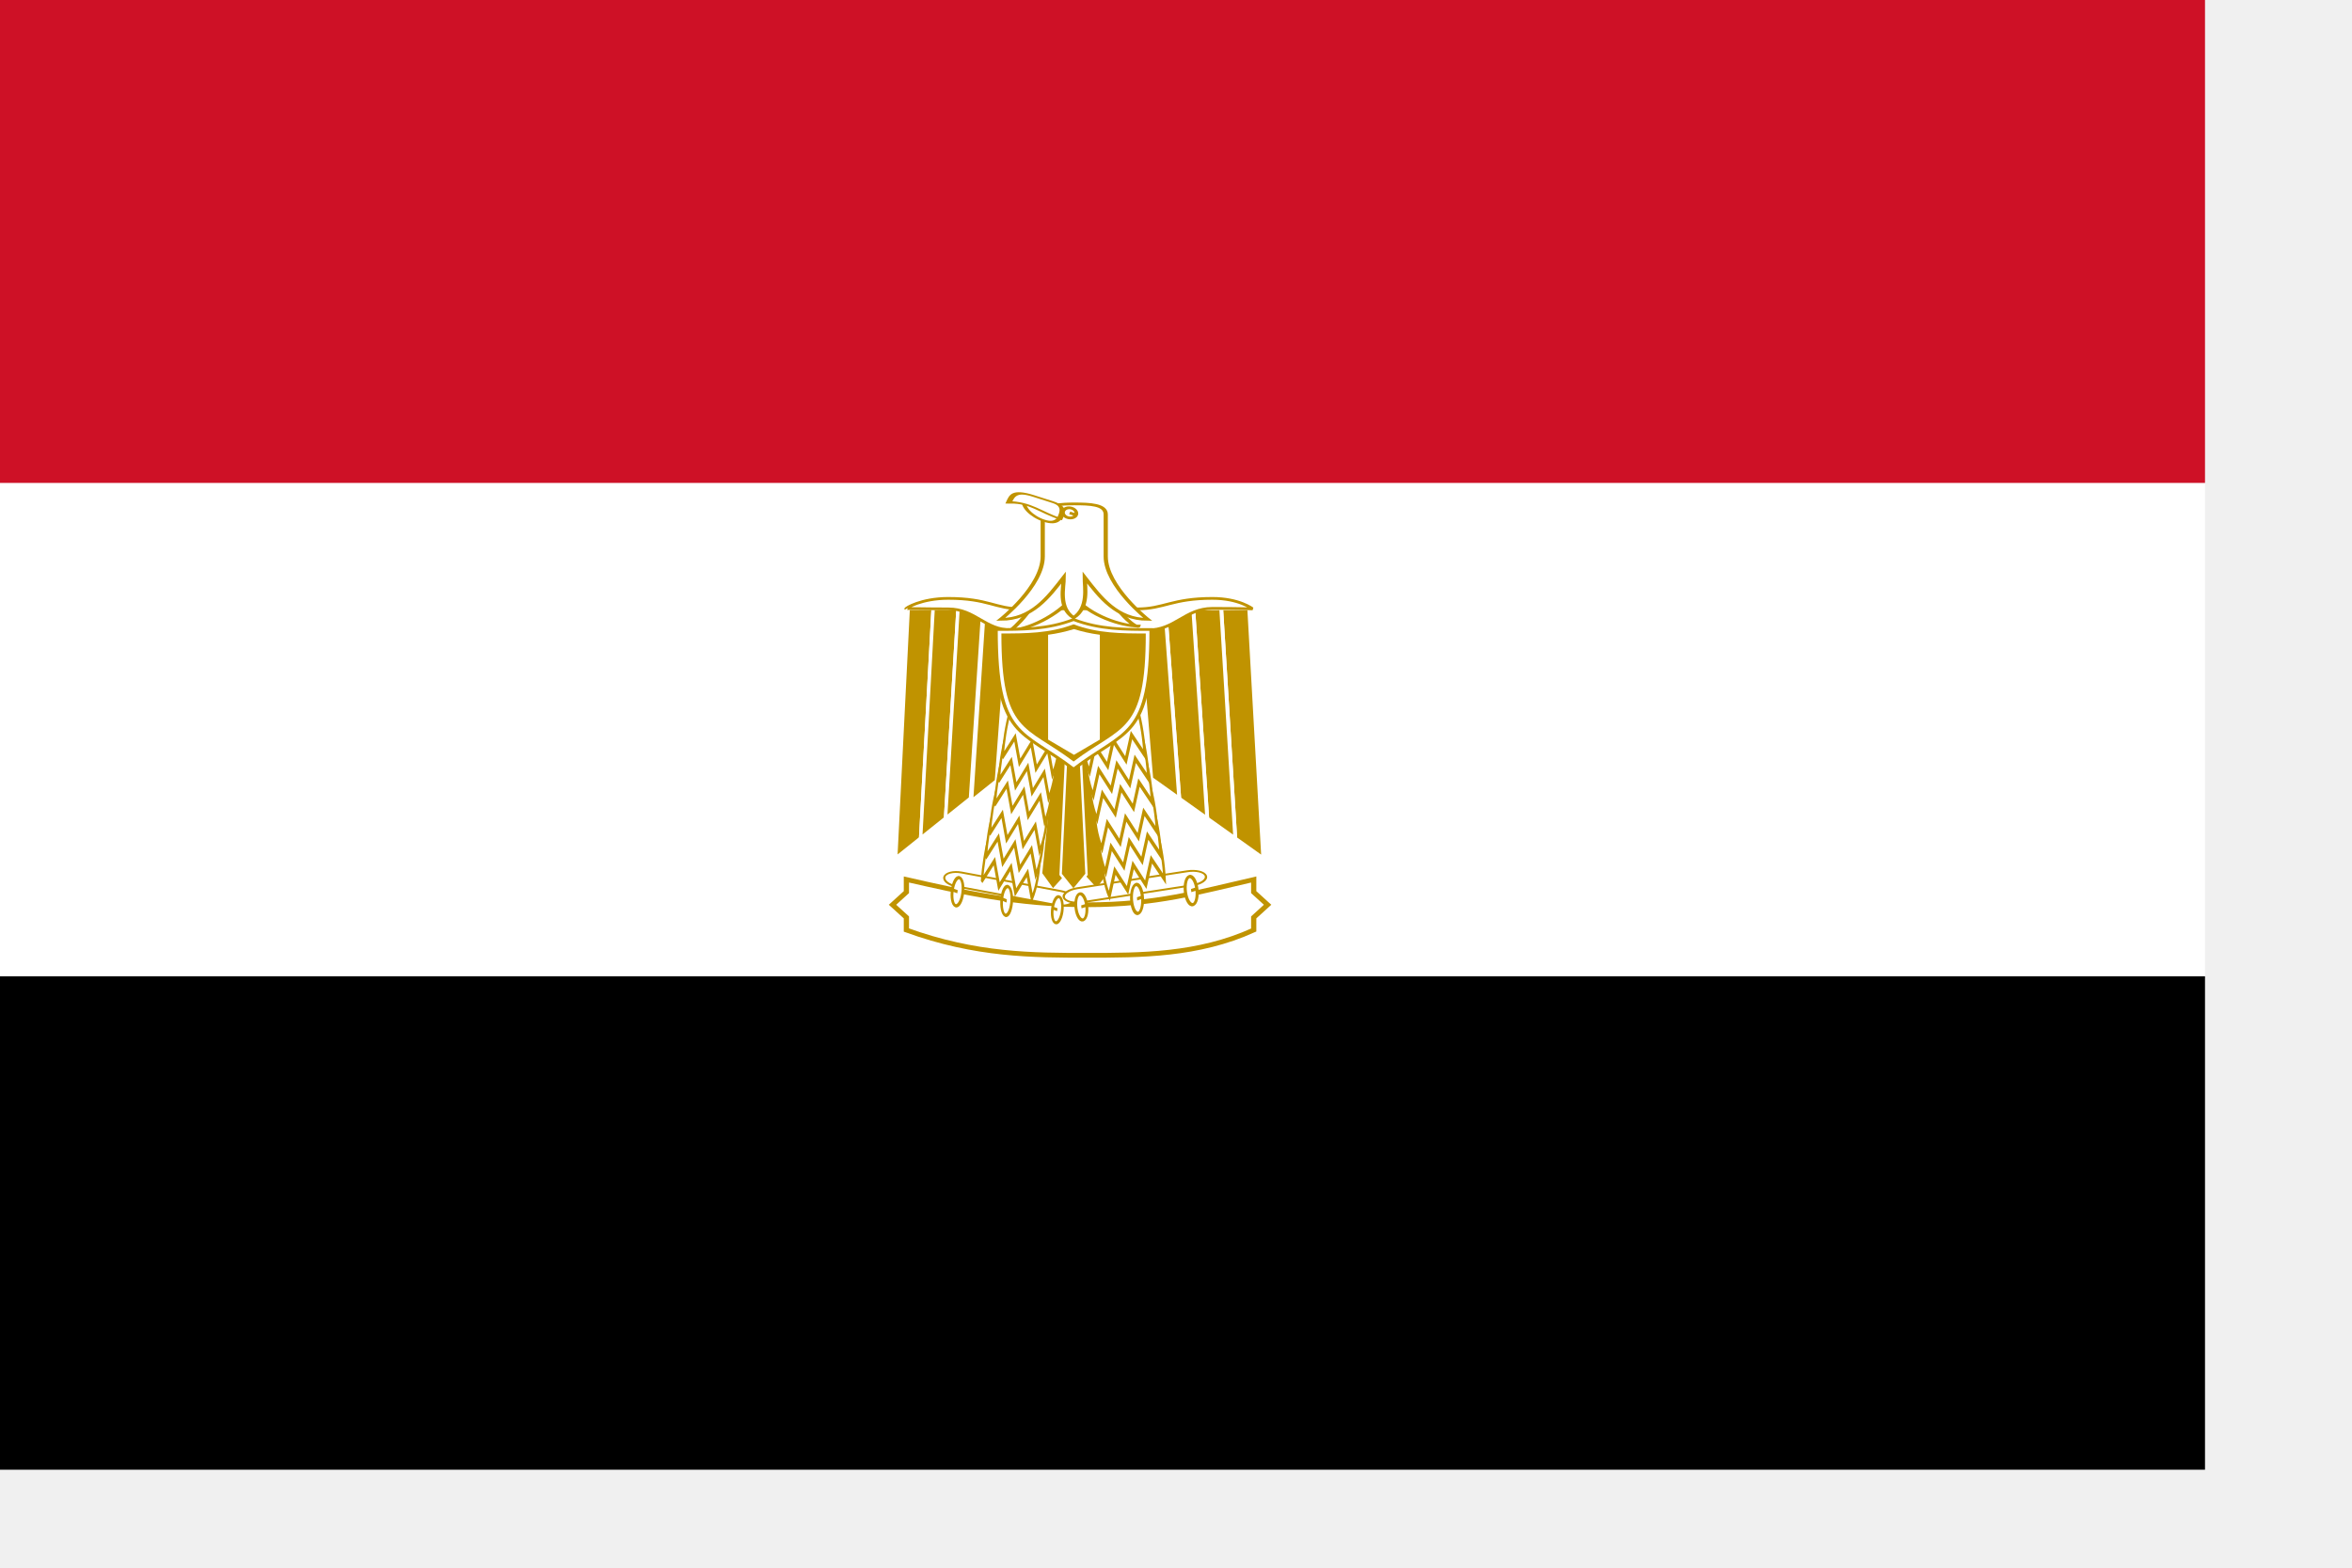
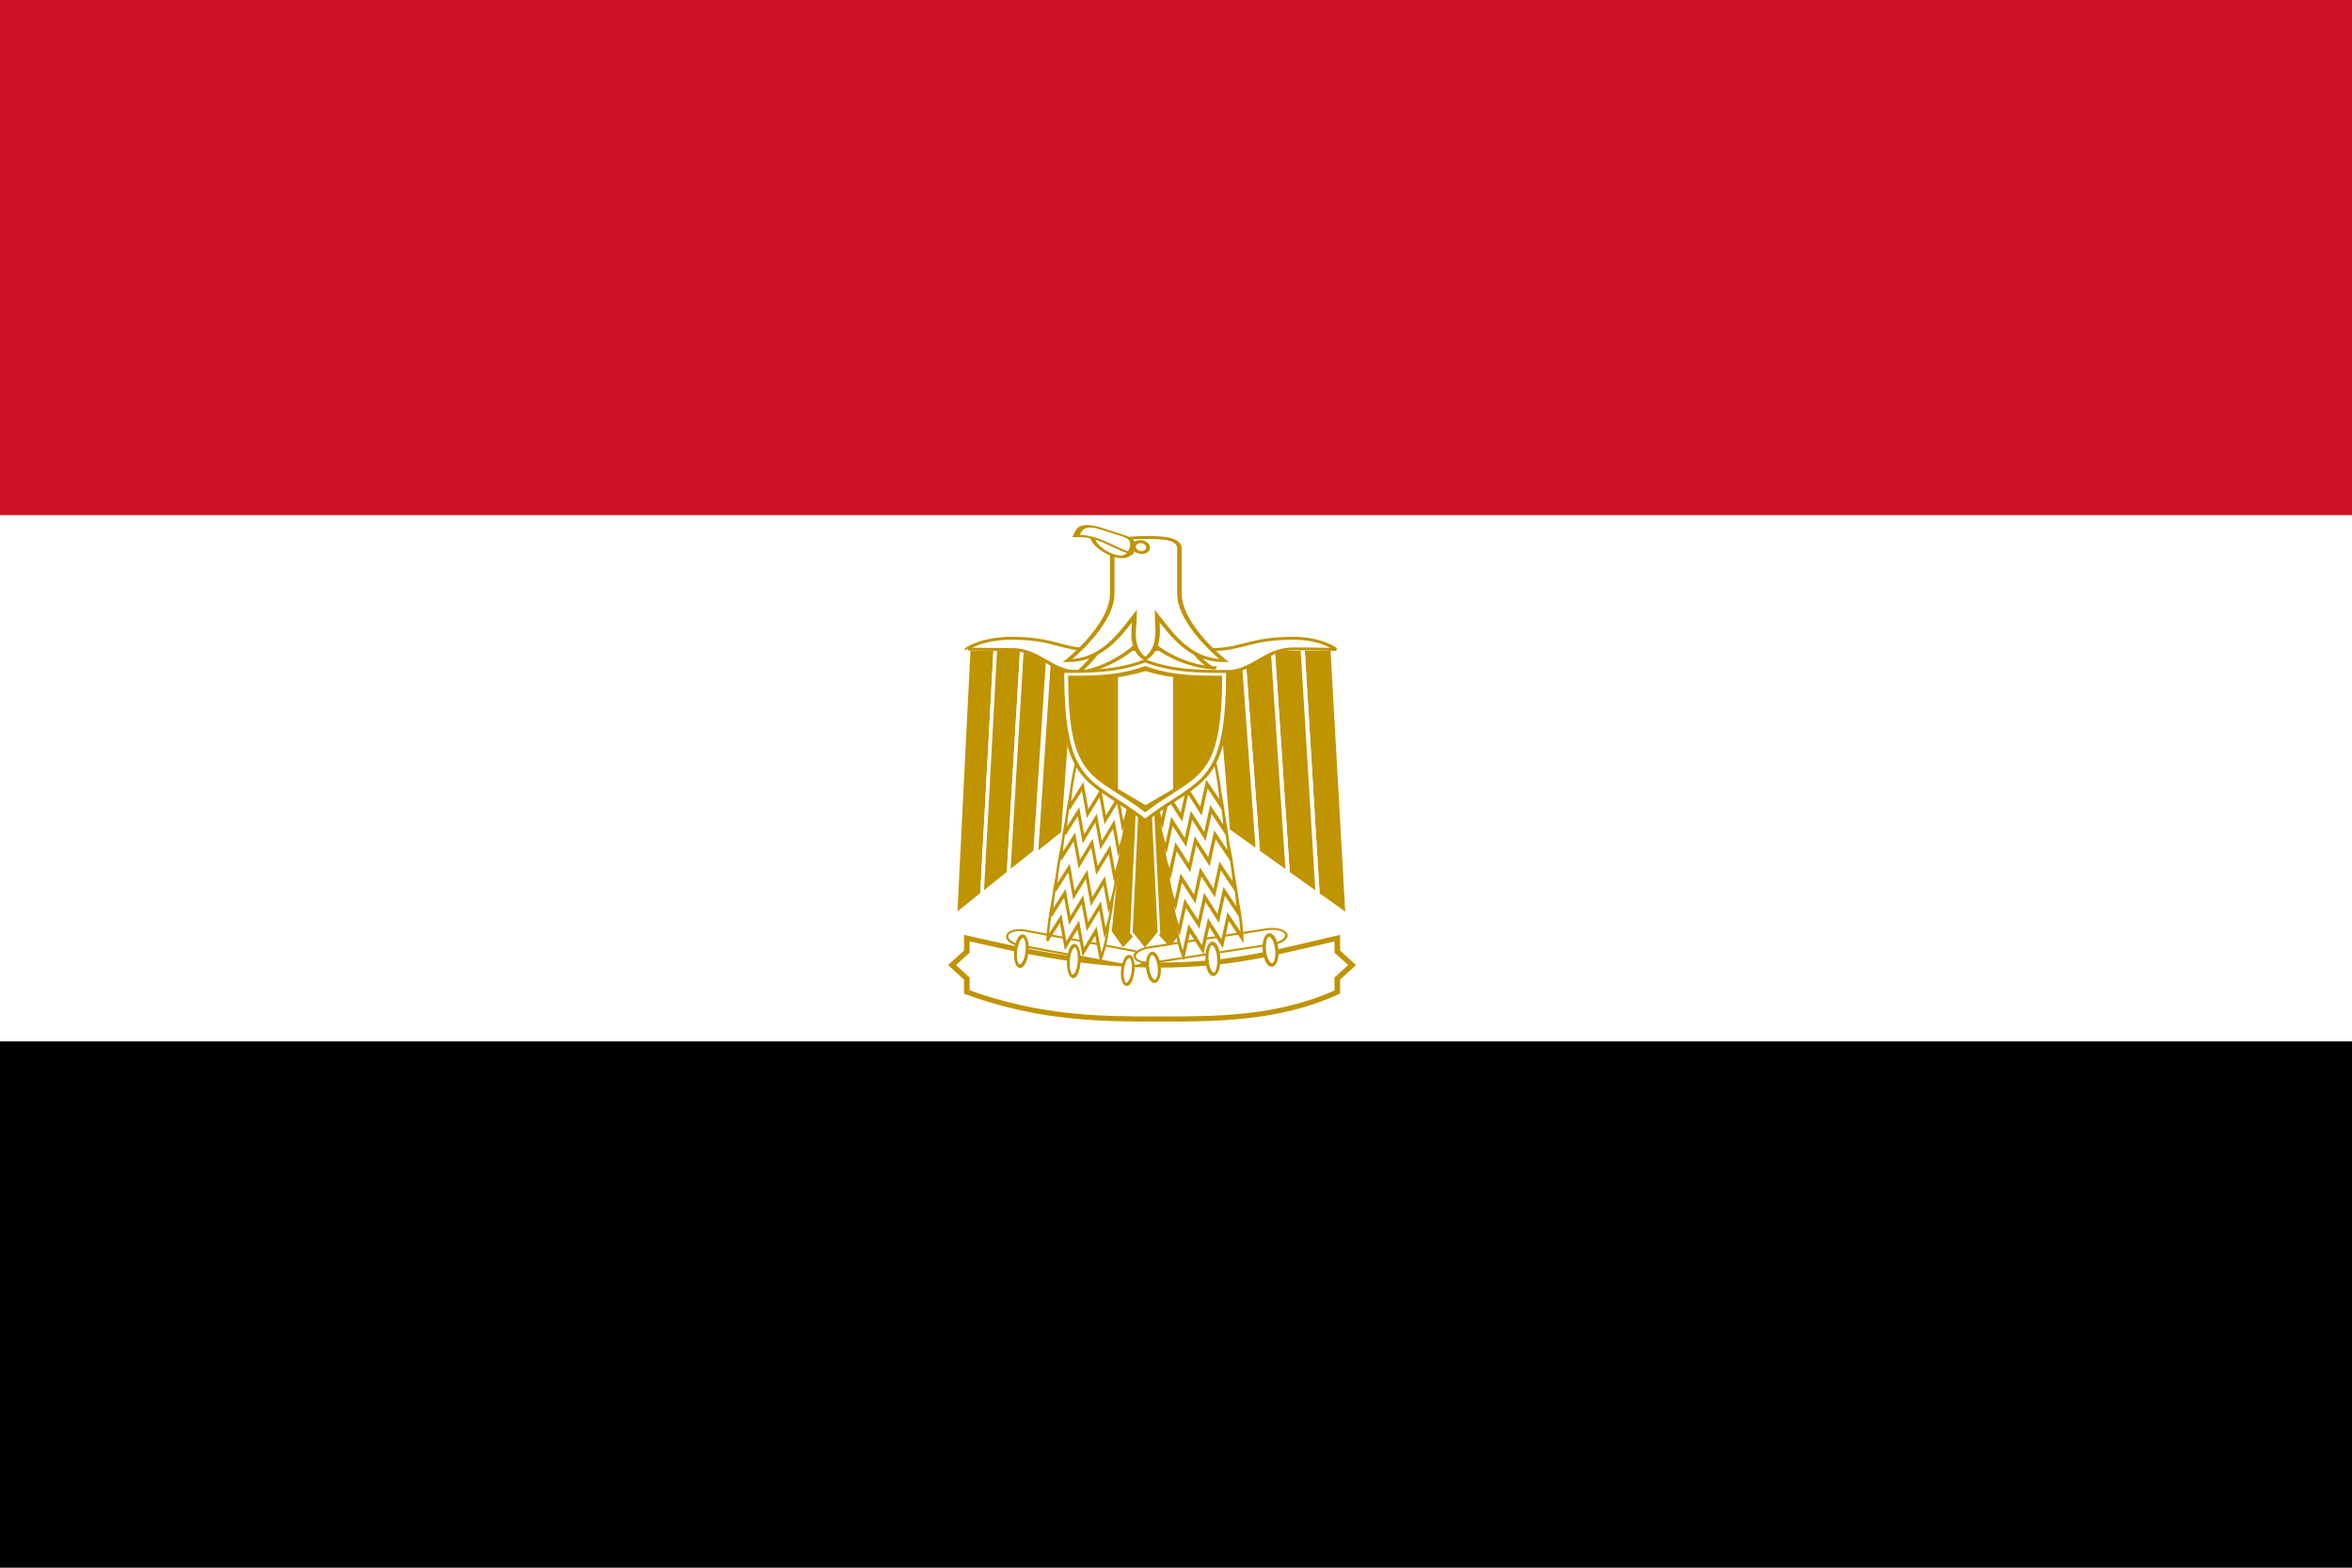
- <svg xmlns="http://www.w3.org/2000/svg" id="svg1689" width="210mm" height="140mm">
+ <svg xmlns="http://www.w3.org/2000/svg" id="svg1689" width="196.875mm" height="131.25mm" version="1.1">
  <defs id="defs1691" />
-   <g id="g973">
+   <g id="g973" transform="translate(0,5.7000001e-5)">
    <rect fill="#ffffff" id="rect1801" width="744.094" height="166.535" x="0" y="162.992" />
-     <rect style="font-size:12;fill-rule:evenodd;stroke-width:1pt;" id="rect1800" width="744.095" height="166.535" x="0" y="329.527" />
-     <rect fill="#ce1126" id="rect1802" width="744.094" height="162.992" x="0" y="-0" />
+     <rect style="font-size:12px;fill-rule:evenodd;stroke-width:1pt" id="rect1800" width="744.095" height="166.535" x="0" y="329.527" />
+     <rect fill="#ce1126" id="rect1802" width="744.094" height="162.992" x="0" y="-5.7000001e-05" />
    <g id="g827" transform="translate(23.21154,409.2175)">
-       <path style="font-size:12;fill:#c09300;fill-rule:evenodd;stroke:#ffffff;stroke-width:1pt;" d="M 322.441 -322.441 L 329.528 -322.441 L 333.278 -262.205 L 325.984 -255.118 L 318.898 -262.205 L 322.441 -322.441 z " id="path725" transform="matrix(0.605846,-3.203790e-2,5.719647e-2,0.758729,164.0516,95.20659)" />
-       <path style="font-size:12;fill:#c09300;fill-rule:evenodd;stroke:#ffffff;stroke-width:1pt;" d="M 322.441 -322.441 L 329.528 -322.441 L 333.278 -262.205 L 325.984 -255.118 L 318.898 -262.205 L 322.441 -322.441 z " id="path726" transform="matrix(0.606424,2.312396e-2,-4.128265e-2,0.759454,123.8816,77.44898)" />
-       <g id="g720" transform="matrix(1.266666,0,0,1.030736,-115.191,8.205971)" style="font-size:12;">
-         <path style="font-size:12;fill:#c09300;fill-rule:evenodd;stroke:#ffffff;stroke-width:4.824;stroke-opacity:1;fill-opacity:1;" d="M 177.165 255.118 L 159.449 698.032 L 194.882 662.598 L 212.598 255.118 L 177.165 255.118 z " id="path1700" transform="matrix(-0.210526,0,0,0.184182,442.7267,-252.5807)" />
-         <path style="font-size:12;fill:#c09300;fill-rule:evenodd;stroke:#ffffff;stroke-width:4.824;stroke-opacity:1;fill-opacity:1;" d="M 177.165 290.551 L 159.448 698.032 L 194.881 662.598 L 212.598 290.551 L 177.165 290.551 z " id="path1701" transform="matrix(-0.210526,0,0,0.184182,435.2671,-259.1068)" />
-         <path style="font-size:12;fill:#c09300;fill-rule:evenodd;stroke:#ffffff;stroke-width:4.824;stroke-opacity:1;fill-opacity:1;" d="M 177.166 325.984 L 159.448 698.032 L 194.881 662.598 L 212.599 325.984 L 177.166 325.984 z " id="path1702" transform="matrix(-0.210526,0,0,0.184182,427.8076,-265.6329)" />
-         <path style="font-size:12;fill:#c09300;fill-rule:evenodd;stroke:#ffffff;stroke-width:4.824;stroke-opacity:1;fill-opacity:1;" d="M 177.165 361.417 L 159.448 698.032 L 194.881 662.598 L 212.598 361.417 L 177.165 361.417 z " id="path1703" transform="matrix(-0.210526,0,0,0.184182,420.348,-272.1591)" />
+       <path style="font-size:12px;fill:#c09300;fill-rule:evenodd;stroke:#ffffff;stroke-width:1pt" d="m 322.441,-322.441 h 7.087 l 3.75,60.236 -7.294,7.087 -7.086,-7.087 z" id="path725" transform="matrix(0.605846,-0.0320379,0.05719647,0.758729,164.0516,95.20659)" />
+       <path style="font-size:12px;fill:#c09300;fill-rule:evenodd;stroke:#ffffff;stroke-width:1pt" d="m 322.441,-322.441 h 7.087 l 3.75,60.236 -7.294,7.087 -7.086,-7.087 z" id="path726" transform="matrix(0.606424,0.02312396,-0.04128265,0.759454,123.8816,77.44898)" />
+       <g id="g720" transform="matrix(1.266666,0,0,1.030736,-115.191,8.205971)" style="font-size:12px">
+         <path style="font-size:12px;fill:#c09300;fill-opacity:1;fill-rule:evenodd;stroke:#ffffff;stroke-width:4.824;stroke-opacity:1" d="m 177.165,255.118 -17.716,442.914 35.433,-35.434 17.716,-407.48 z" id="path1700" transform="matrix(-0.210526,0,0,0.184182,442.7267,-252.5807)" />
+         <path style="font-size:12px;fill:#c09300;fill-opacity:1;fill-rule:evenodd;stroke:#ffffff;stroke-width:4.824;stroke-opacity:1" d="m 177.165,290.551 -17.717,407.481 35.433,-35.434 17.717,-372.047 z" id="path1701" transform="matrix(-0.210526,0,0,0.184182,435.2671,-259.1068)" />
+         <path style="font-size:12px;fill:#c09300;fill-opacity:1;fill-rule:evenodd;stroke:#ffffff;stroke-width:4.824;stroke-opacity:1" d="m 177.166,325.984 -17.718,372.048 35.433,-35.434 17.718,-336.614 z" id="path1702" transform="matrix(-0.210526,0,0,0.184182,427.8076,-265.6329)" />
+         <path style="font-size:12px;fill:#c09300;fill-opacity:1;fill-rule:evenodd;stroke:#ffffff;stroke-width:4.824;stroke-opacity:1" d="m 177.165,361.417 -17.717,336.615 35.433,-35.434 17.717,-301.181 z" id="path1703" transform="matrix(-0.210526,0,0,0.184182,420.348,-272.1591)" />
      </g>
-       <g id="g715" transform="matrix(1.127293,0,0,1.030735,-62.20917,8.148102)" style="font-size:12;">
-         <path style="font-size:12;fill:#c09300;fill-rule:evenodd;stroke:#ffffff;stroke-width:4.824;stroke-opacity:1;fill-opacity:1;" d="M 177.165 255.118 L 159.449 698.032 L 194.882 662.598 L 212.598 255.118 L 177.165 255.118 z " id="path1696" transform="matrix(0.210526,0,0,0.184182,269.1654,-252.5807)" />
-         <path style="font-size:12;fill:#c09300;fill-rule:evenodd;stroke:#ffffff;stroke-width:4.824;stroke-opacity:1;fill-opacity:1;" d="M 177.165 290.551 L 159.448 698.032 L 194.881 662.598 L 212.598 290.551 L 177.165 290.551 z " id="path1697" transform="matrix(0.210526,0,0,0.184182,276.6251,-259.1068)" />
-         <path style="font-size:12;fill:#c09300;fill-rule:evenodd;stroke:#ffffff;stroke-width:4.824;stroke-opacity:1;fill-opacity:1;" d="M 177.166 325.984 L 159.449 698.032 L 194.882 662.598 L 212.599 325.984 L 177.166 325.984 z " id="path1698" transform="matrix(0.210526,0,0,0.184182,284.0845,-265.633)" />
-         <path style="font-size:12;fill:#c09300;fill-rule:evenodd;stroke:#ffffff;stroke-width:4.824;stroke-opacity:1;fill-opacity:1;" d="M 177.165 361.417 L 159.449 698.033 L 194.882 662.599 L 212.598 361.417 L 177.165 361.417 z " id="path1699" transform="matrix(0.210526,0,0,0.184182,291.8568,-271.3014)" />
+       <g id="g715" transform="matrix(1.127293,0,0,1.030735,-62.20917,8.148102)" style="font-size:12px">
+         <path style="font-size:12px;fill:#c09300;fill-opacity:1;fill-rule:evenodd;stroke:#ffffff;stroke-width:4.824;stroke-opacity:1" d="m 177.165,255.118 -17.716,442.914 35.433,-35.434 17.716,-407.48 z" id="path1696" transform="matrix(0.210526,0,0,0.184182,269.1654,-252.5807)" />
+         <path style="font-size:12px;fill:#c09300;fill-opacity:1;fill-rule:evenodd;stroke:#ffffff;stroke-width:4.824;stroke-opacity:1" d="m 177.165,290.551 -17.717,407.481 35.433,-35.434 17.717,-372.047 z" id="path1697" transform="matrix(0.210526,0,0,0.184182,276.6251,-259.1068)" />
+         <path style="font-size:12px;fill:#c09300;fill-opacity:1;fill-rule:evenodd;stroke:#ffffff;stroke-width:4.824;stroke-opacity:1" d="m 177.166,325.984 -17.717,372.048 35.433,-35.434 17.717,-336.614 z" id="path1698" transform="matrix(0.210526,0,0,0.184182,284.0845,-265.633)" />
+         <path style="font-size:12px;fill:#c09300;fill-opacity:1;fill-rule:evenodd;stroke:#ffffff;stroke-width:4.824;stroke-opacity:1" d="m 177.165,361.417 -17.716,336.616 35.433,-35.434 17.716,-301.182 z" id="path1699" transform="matrix(0.210526,0,0,0.184182,291.8568,-271.3014)" />
      </g>
-       <path style="font-size:12;fill:#ffffff;fill-rule:evenodd;stroke:#c09300;stroke-width:4.824;" d="M 181.732 256.048 C 180.728 254.736 201.579 237.402 237.012 237.402 C 290.162 237.402 298.319 256.048 333.753 256.048 C 369.186 256.048 450.341 256.048 485.774 256.048 C 521.207 256.048 531.497 237.402 584.646 237.402 C 620.079 237.402 636.814 255.695 637.795 256.048 C 637.795 256.048 620.079 255.118 584.646 255.118 C 549.213 255.118 535.346 294.158 499.594 293.34 C 472.806 294.158 355.366 293.34 319.932 293.34 C 284.499 293.34 272.446 256.048 237.012 256.048 C 201.579 256.048 180.728 254.736 181.732 256.048 z " id="path1704" transform="matrix(0.256388,0,0,0.190031,236.0099,-252.3627)" />
-       <path style="font-size:12;fill:#ffffff;fill-rule:evenodd;stroke:#c09300;stroke-width:1pt;" d="M 400.394 -109.842 L 400.394 -106.299 L 403.937 -102.756 L 400.394 -99.213 L 400.394 -95.669 C 386.22 -88.583 371.545 -88.583 357.874 -88.583 C 344.204 -88.583 329.528 -88.583 311.811 -95.669 L 311.811 -99.213 L 308.268 -102.756 L 311.811 -106.299 L 311.811 -109.842 C 325.984 -106.299 340.158 -102.756 357.874 -102.756 C 375.591 -102.756 386.221 -106.299 400.394 -109.842 z " id="path709" transform="matrix(1.323131,0,0,1.203745,-129.9094,19.85426)" />
-       <g id="g695" transform="matrix(-1.062733,0.284558,0.304927,0.99174,760.8218,-100.2936)" style="font-size:12;">
-         <rect style="font-size:12;fill:#ffffff;fill-rule:evenodd;stroke:#c09300;stroke-width:0.623;fill-opacity:1;stroke-opacity:1;" id="rect696" width="4.789" height="40.13" x="-73.159" y="-406.533" ry="4.505" rx="2.395" transform="matrix(-0.563962,-0.825801,-0.888399,0.459072,0,0)" />
-         <g id="g697" transform="matrix(-0.100453,3.769187e-2,9.413487e-2,0.22662,362.0181,-256.8519)" style="font-size:12;stroke:#c09300;stroke-width:4.713;fill:#ffffff;fill-opacity:1;stroke-opacity:1;">
-           <path style="fill:#ffffff;fill-rule:evenodd;stroke:#c09300;stroke-opacity:1;stroke-width:4.713;stroke-linejoin:miter;stroke-linecap:butt;fill-opacity:1;stroke-dasharray:none;" d="M 318.898 574.016 L 336.614 591.732 L 354.331 574.016 L 372.047 591.732 L 389.764 574.016 L 407.48 591.732 C 412.737 582.306 414.572 568.844 407.368 555.213 C 371.183 541.395 338.544 542.57 300.189 556.401 C 297.102 567.432 297.214 580.329 300.189 591.834 L 318.898 574.016 z " id="path698" transform="matrix(1.376273,0.175475,-0.141509,1.706629,-97.8857,-514.1425)" />
-           <path style="fill:#ffffff;fill-rule:evenodd;stroke:#c09300;stroke-opacity:1;stroke-width:4.713;stroke-linejoin:miter;stroke-linecap:butt;fill-opacity:1;stroke-dasharray:none;" d="M 318.898 574.016 L 336.614 591.732 L 354.331 574.016 L 372.047 591.732 L 389.764 574.016 L 407.48 591.732 C 412.737 582.306 414.572 568.844 407.368 555.213 C 371.183 541.395 338.544 542.57 300.189 556.401 C 297.102 567.432 297.214 580.329 300.189 591.834 L 318.898 574.016 z " id="path699" transform="matrix(1.376273,0.175475,-0.141509,1.706629,-95.12674,-545.9706)" />
-           <path style="fill:#ffffff;fill-rule:evenodd;stroke:#c09300;stroke-opacity:1;stroke-width:4.713;stroke-linejoin:miter;stroke-linecap:butt;fill-opacity:1;stroke-dasharray:none;" d="M 318.898 574.016 L 336.614 591.732 L 354.331 574.016 L 372.047 591.732 L 389.764 574.016 L 407.48 591.732 C 412.737 582.306 414.572 568.844 407.368 555.213 C 371.183 541.395 338.544 542.57 300.189 556.401 C 297.102 567.432 297.214 580.329 300.189 591.834 L 318.898 574.016 z " id="path700" transform="matrix(1.376273,0.175475,-0.141509,1.706629,-92.36777,-577.7986)" />
-           <path style="fill:#ffffff;fill-rule:evenodd;stroke:#c09300;stroke-opacity:1;stroke-width:4.713;stroke-linejoin:miter;stroke-linecap:butt;fill-opacity:1;stroke-dasharray:none;" d="M 318.898 574.016 L 336.614 591.732 L 354.331 574.016 L 372.047 591.732 L 389.764 574.016 L 407.48 591.732 C 412.737 582.306 414.572 568.844 407.368 555.213 C 371.183 541.395 338.544 542.57 300.189 556.401 C 297.102 567.432 297.214 580.329 300.189 591.834 L 318.898 574.016 z " id="path701" transform="matrix(1.376273,0.175475,-0.141509,1.706629,-88.22936,-617.1158)" />
-           <path style="fill:#ffffff;fill-rule:evenodd;stroke:#c09300;stroke-opacity:1;stroke-width:4.713;stroke-linejoin:miter;stroke-linecap:butt;fill-opacity:1;stroke-dasharray:none;" d="M 318.898 574.016 L 336.614 591.732 L 354.331 574.016 L 372.047 591.732 L 389.764 574.016 L 407.48 591.732 C 412.737 582.306 414.572 568.844 407.368 555.213 C 371.183 541.395 338.544 542.57 300.189 556.401 C 297.102 567.432 297.214 580.329 300.189 591.834 L 318.898 574.016 z " id="path702" transform="matrix(1.376273,0.175475,-0.141509,1.706629,-85.47041,-648.9438)" />
-           <path style="fill:#ffffff;fill-rule:evenodd;stroke:#c09300;stroke-opacity:1;stroke-width:4.713;stroke-linejoin:miter;stroke-linecap:butt;fill-opacity:1;stroke-dasharray:none;" d="M 318.898 574.016 L 336.614 591.732 L 354.331 574.016 L 372.047 591.732 L 389.764 574.016 L 407.48 591.732 C 412.737 582.306 414.572 568.844 407.368 555.213 C 371.183 541.395 338.544 542.57 300.189 556.401 C 297.102 567.432 297.214 580.329 300.189 591.834 L 318.898 574.016 z " id="path703" transform="matrix(1.376273,0.175475,-0.141509,1.706629,-82.71143,-680.772)" />
+       <path style="font-size:12px;fill:#ffffff;fill-rule:evenodd;stroke:#c09300;stroke-width:4.824" d="m 181.732,256.048 c -1.004,-1.312 19.847,-18.646 55.28,-18.646 53.15,0 61.307,18.646 96.741,18.646 35.433,0 116.588,0 152.021,0 35.433,0 45.723,-18.646 98.872,-18.646 35.433,0 52.168,18.293 53.149,18.646 0,0 -17.716,-0.93 -53.149,-0.93 -35.433,0 -49.3,39.04 -85.052,38.222 -26.788,0.818 -144.228,0 -179.662,0 -35.433,0 -47.486,-37.292 -82.92,-37.292 -35.433,0 -56.284,-1.312 -55.28,0 z" id="path1704" transform="matrix(0.256388,0,0,0.190031,236.0099,-252.3627)" />
+       <path style="font-size:12px;fill:#ffffff;fill-rule:evenodd;stroke:#c09300;stroke-width:1pt" d="m 400.394,-109.842 v 3.543 l 3.543,3.543 -3.543,3.543 v 3.543 c -14.174,7.087 -28.849,7.087 -42.52,7.087 -13.67,0 -28.346,0 -46.063,-7.087 v -3.543 l -3.543,-3.543 3.543,-3.543 v -3.543 c 14.173,3.543 28.347,7.086 46.063,7.086 17.717,0 28.347,-3.543 42.52,-7.086 z" id="path709" transform="matrix(1.323131,0,0,1.203745,-129.9094,19.85426)" />
+       <g id="g695" transform="matrix(-1.062733,0.284558,0.304927,0.99174,760.8218,-100.2936)" style="font-size:12px">
+         <rect style="font-size:12px;fill:#ffffff;fill-opacity:1;fill-rule:evenodd;stroke:#c09300;stroke-width:0.623;stroke-opacity:1" id="rect696" width="4.789" height="40.13" x="-73.159" y="-406.533" ry="4.505" rx="2.395" transform="matrix(-0.563962,-0.825801,-0.888399,0.459072,0,0)" />
+         <g id="g697" transform="matrix(-0.100453,0.03769187,0.09413487,0.22662,362.0181,-256.8519)" style="font-size:12px;fill:#ffffff;fill-opacity:1;stroke:#c09300;stroke-width:4.713;stroke-opacity:1">
+           <path style="fill:#ffffff;fill-opacity:1;fill-rule:evenodd;stroke:#c09300;stroke-width:4.713;stroke-linecap:butt;stroke-linejoin:miter;stroke-dasharray:none;stroke-opacity:1" d="m 318.898,574.016 17.716,17.716 17.717,-17.716 17.716,17.716 17.717,-17.716 17.716,17.716 c 5.257,-9.426 7.092,-22.888 -0.112,-36.519 -36.185,-13.818 -68.824,-12.643 -107.179,1.188 -3.087,11.031 -2.975,23.928 0,35.433 z" id="path698" transform="matrix(1.376273,0.175475,-0.141509,1.706629,-97.8857,-514.1425)" />
+           <path style="fill:#ffffff;fill-opacity:1;fill-rule:evenodd;stroke:#c09300;stroke-width:4.713;stroke-linecap:butt;stroke-linejoin:miter;stroke-dasharray:none;stroke-opacity:1" d="m 318.898,574.016 17.716,17.716 17.717,-17.716 17.716,17.716 17.717,-17.716 17.716,17.716 c 5.257,-9.426 7.092,-22.888 -0.112,-36.519 -36.185,-13.818 -68.824,-12.643 -107.179,1.188 -3.087,11.031 -2.975,23.928 0,35.433 z" id="path699" transform="matrix(1.376273,0.175475,-0.141509,1.706629,-95.12674,-545.9706)" />
+           <path style="fill:#ffffff;fill-opacity:1;fill-rule:evenodd;stroke:#c09300;stroke-width:4.713;stroke-linecap:butt;stroke-linejoin:miter;stroke-dasharray:none;stroke-opacity:1" d="m 318.898,574.016 17.716,17.716 17.717,-17.716 17.716,17.716 17.717,-17.716 17.716,17.716 c 5.257,-9.426 7.092,-22.888 -0.112,-36.519 -36.185,-13.818 -68.824,-12.643 -107.179,1.188 -3.087,11.031 -2.975,23.928 0,35.433 z" id="path700" transform="matrix(1.376273,0.175475,-0.141509,1.706629,-92.36777,-577.7986)" />
+           <path style="fill:#ffffff;fill-opacity:1;fill-rule:evenodd;stroke:#c09300;stroke-width:4.713;stroke-linecap:butt;stroke-linejoin:miter;stroke-dasharray:none;stroke-opacity:1" d="m 318.898,574.016 17.716,17.716 17.717,-17.716 17.716,17.716 17.717,-17.716 17.716,17.716 c 5.257,-9.426 7.092,-22.888 -0.112,-36.519 -36.185,-13.818 -68.824,-12.643 -107.179,1.188 -3.087,11.031 -2.975,23.928 0,35.433 z" id="path701" transform="matrix(1.376273,0.175475,-0.141509,1.706629,-88.22936,-617.1158)" />
+           <path style="fill:#ffffff;fill-opacity:1;fill-rule:evenodd;stroke:#c09300;stroke-width:4.713;stroke-linecap:butt;stroke-linejoin:miter;stroke-dasharray:none;stroke-opacity:1" d="m 318.898,574.016 17.716,17.716 17.717,-17.716 17.716,17.716 17.717,-17.716 17.716,17.716 c 5.257,-9.426 7.092,-22.888 -0.112,-36.519 -36.185,-13.818 -68.824,-12.643 -107.179,1.188 -3.087,11.031 -2.975,23.928 0,35.433 z" id="path702" transform="matrix(1.376273,0.175475,-0.141509,1.706629,-85.47041,-648.9438)" />
+           <path style="fill:#ffffff;fill-opacity:1;fill-rule:evenodd;stroke:#c09300;stroke-width:4.713;stroke-linecap:butt;stroke-linejoin:miter;stroke-dasharray:none;stroke-opacity:1" d="m 318.898,574.016 17.716,17.716 17.717,-17.716 17.716,17.716 17.717,-17.716 17.716,17.716 c 5.257,-9.426 7.092,-22.888 -0.112,-36.519 -36.185,-13.818 -68.824,-12.643 -107.179,1.188 -3.087,11.031 -2.975,23.928 0,35.433 z" id="path703" transform="matrix(1.376273,0.175475,-0.141509,1.706629,-82.71143,-680.772)" />
        </g>
-         <path style="fill-rule:evenodd;stroke:#c09300;fill:#ffffff;fill-opacity:1;stroke-opacity:1;stroke-width:1pt;stroke-linejoin:miter;stroke-linecap:butt;" id="path704" d="M 345.625 -96.125 A 2.5 5.938 0 1 0 340.625,-96.125 A 2.5 5.938 0 1 0 345.625 -96.124 L 343.125 -96.125 z" transform="matrix(0.497996,-0.385055,0.290965,0.659035,228.0313,87.15948)" />
-         <path style="fill-rule:evenodd;stroke:#c09300;fill:#ffffff;fill-opacity:1;stroke-opacity:1;stroke-width:1pt;stroke-linejoin:miter;stroke-linecap:butt;" id="path705" d="M 345.625 -96.125 A 2.5 5.938 0 1 0 340.625,-96.125 A 2.5 5.938 0 1 0 345.625 -96.124 L 343.125 -96.125 z" transform="matrix(0.497996,-0.429838,0.290965,0.735681,242.0938,102.8618)" />
-         <path style="fill-rule:evenodd;stroke:#c09300;fill:#ffffff;fill-opacity:1;stroke-opacity:1;stroke-width:1pt;stroke-linejoin:miter;stroke-linecap:butt;" id="path706" d="M 345.625 -96.125 A 2.5 5.938 0 1 0 340.625,-96.125 A 2.5 5.938 0 1 0 345.625 -96.124 L 343.125 -96.125 z" transform="matrix(0.534539,-0.41491,0.312316,0.710132,245.2011,88.25274)" />
+         <ellipse style="fill:#ffffff;fill-opacity:1;fill-rule:evenodd;stroke:#c09300;stroke-width:1pt;stroke-linecap:butt;stroke-linejoin:miter;stroke-opacity:1" id="path704" transform="matrix(0.497996,-0.385055,0.290965,0.659035,228.0313,87.15948)" cx="343.125" cy="-96.125" rx="2.5" ry="5.938" />
+         <ellipse style="fill:#ffffff;fill-opacity:1;fill-rule:evenodd;stroke:#c09300;stroke-width:1pt;stroke-linecap:butt;stroke-linejoin:miter;stroke-opacity:1" id="path705" transform="matrix(0.497996,-0.429838,0.290965,0.735681,242.0938,102.8618)" cx="343.125" cy="-96.125" rx="2.5" ry="5.938" />
+         <ellipse style="fill:#ffffff;fill-opacity:1;fill-rule:evenodd;stroke:#c09300;stroke-width:1pt;stroke-linecap:butt;stroke-linejoin:miter;stroke-opacity:1" id="path706" transform="matrix(0.534539,-0.41491,0.312316,0.710132,245.2011,88.25274)" cx="343.125" cy="-96.125" rx="2.5" ry="5.938" />
      </g>
-       <path style="font-size:12;fill:#ffffff;fill-rule:evenodd;stroke:#c09300;stroke-width:4.824;" d="M 268.291 261.844 C 268.291 261.844 301.181 219.685 301.181 166.535 C 301.181 166.536 372.047 166.536 372.047 166.535 C 372.047 219.685 406.355 261.844 407.481 255.119 C 389.764 255.119 354.331 237.402 336.615 201.969 C 318.899 237.403 286.007 261.844 268.291 261.844 z " id="path1751" transform="matrix(0.30797,0,0,0.190031,235.4112,-246.3776)" />
-       <path style="font-size:12;fill:#ffffff;fill-rule:evenodd;stroke:#c09300;stroke-width:4.824;" d="M 253.459 240.407 C 253.459 240.407 301.398 181.681 301.398 128.532 C 301.398 91.24 301.398 89.381 301.398 53.947 C 301.398 36.231 325.368 35.302 337.353 35.302 C 355.07 35.302 373.307 36.231 373.307 53.947 C 373.307 89.381 373.307 99.781 373.307 128.532 C 373.307 181.681 421.247 240.407 421.247 240.407 C 385.814 240.407 367.054 201.256 349.338 165.823 C 349.338 183.54 354.331 219.685 336.614 237.402 C 318.898 219.685 325.368 183.54 325.368 165.823 C 307.651 201.256 288.893 240.407 253.459 240.407 z " id="path1750" transform="matrix(0.295648,0,0,0.190031,239.5589,-245.8472)" />
-       <path transform="matrix(0.242291,7.746248e-2,-5.394260e-2,0.118358,258.1111,-271.5446)" style="font-size:12;fill:#ffffff;fill-rule:evenodd;stroke:#c09300;stroke-width:5.909;" d="M 283.116 77.953 C 283.116 77.953 336.265 77.953 336.265 77.953 C 336.265 95.669 336.265 113.386 318.549 113.386 C 300.832 113.386 283.116 95.669 283.116 77.953 z " id="path1756" />
-       <path style="font-size:12;fill:#ffffff;fill-rule:evenodd;stroke:#c09300;stroke-width:4.824;" d="M 183.965 42.52 C 195.776 42.52 195.776 60.236 195.776 77.953 C 178.06 77.953 166.248 60.236 148.532 77.953 C 148.532 58.394 148.532 42.52 166.248 42.52 C 183.965 42.52 166.249 42.52 183.965 42.52 z " id="path1754" transform="matrix(0.363435,0.116193,-5.394260e-2,0.118358,267.4771,-266.1476)" />
-       <path style="font-size:12;fill:#ffffff;fill-rule:evenodd;stroke:#c09300;stroke-width:4.824;" id="path1757" d="M 336.614 69.094 A 8.858 8.858 0 1 0 318.898,69.094 A 8.858 8.858 0 1 0 336.614 69.094 L 327.756 69.094 z" transform="matrix(0.242291,7.746248e-2,-8.091389e-2,0.177536,263.9437,-273.7637)" />
-       <path style="font-size:12;fill:#c09300;fill-rule:evenodd;stroke:#ffffff;stroke-width:1pt;" d="M 322.441 -322.441 L 329.528 -322.441 L 333.278 -262.205 L 325.984 -255.118 L 318.898 -262.205 L 322.441 -322.441 z " id="path710" transform="matrix(0.607052,0,0,0.76024,141.1257,85.23917)" />
-       <g id="g683" transform="matrix(1.15895,0.30317,-0.355856,0.987359,-126.7418,-108.6385)" style="font-size:12;">
-         <rect style="font-size:12;fill:#ffffff;fill-rule:evenodd;stroke:#c09300;stroke-width:0.623;fill-opacity:1;stroke-opacity:1;" id="rect1764" width="4.789" height="40.13" x="-73.159" y="-406.533" ry="4.505" rx="2.395" transform="matrix(-0.563962,-0.825801,-0.888399,0.459072,0,0)" />
-         <g id="g673" transform="matrix(-0.100453,3.769187e-2,9.413487e-2,0.22662,362.0181,-256.8519)" style="font-size:12;stroke:#c09300;stroke-width:4.713;fill:#ffffff;fill-opacity:1;stroke-opacity:1;">
-           <path style="fill:#ffffff;fill-rule:evenodd;stroke:#c09300;stroke-opacity:1;stroke-width:4.713;stroke-linejoin:miter;stroke-linecap:butt;fill-opacity:1;stroke-dasharray:none;" d="M 318.898 574.016 L 336.614 591.732 L 354.331 574.016 L 372.047 591.732 L 389.764 574.016 L 407.48 591.732 C 412.737 582.306 414.572 568.844 407.368 555.213 C 371.183 541.395 338.544 542.57 300.189 556.401 C 297.102 567.432 297.214 580.329 300.189 591.834 L 318.898 574.016 z " id="path674" transform="matrix(1.376273,0.175475,-0.141509,1.706629,-97.8857,-514.1425)" />
-           <path style="fill:#ffffff;fill-rule:evenodd;stroke:#c09300;stroke-opacity:1;stroke-width:4.713;stroke-linejoin:miter;stroke-linecap:butt;fill-opacity:1;stroke-dasharray:none;" d="M 318.898 574.016 L 336.614 591.732 L 354.331 574.016 L 372.047 591.732 L 389.764 574.016 L 407.48 591.732 C 412.737 582.306 414.572 568.844 407.368 555.213 C 371.183 541.395 338.544 542.57 300.189 556.401 C 297.102 567.432 297.214 580.329 300.189 591.834 L 318.898 574.016 z " id="path675" transform="matrix(1.376273,0.175475,-0.141509,1.706629,-95.12674,-545.9706)" />
-           <path style="fill:#ffffff;fill-rule:evenodd;stroke:#c09300;stroke-opacity:1;stroke-width:4.713;stroke-linejoin:miter;stroke-linecap:butt;fill-opacity:1;stroke-dasharray:none;" d="M 318.898 574.016 L 336.614 591.732 L 354.331 574.016 L 372.047 591.732 L 389.764 574.016 L 407.48 591.732 C 412.737 582.306 414.572 568.844 407.368 555.213 C 371.183 541.395 338.544 542.57 300.189 556.401 C 297.102 567.432 297.214 580.329 300.189 591.834 L 318.898 574.016 z " id="path676" transform="matrix(1.376273,0.175475,-0.141509,1.706629,-92.36777,-577.7986)" />
-           <path style="fill:#ffffff;fill-rule:evenodd;stroke:#c09300;stroke-opacity:1;stroke-width:4.713;stroke-linejoin:miter;stroke-linecap:butt;fill-opacity:1;stroke-dasharray:none;" d="M 318.898 574.016 L 336.614 591.732 L 354.331 574.016 L 372.047 591.732 L 389.764 574.016 L 407.48 591.732 C 412.737 582.306 414.572 568.844 407.368 555.213 C 371.183 541.395 338.544 542.57 300.189 556.401 C 297.102 567.432 297.214 580.329 300.189 591.834 L 318.898 574.016 z " id="path677" transform="matrix(1.376273,0.175475,-0.141509,1.706629,-88.22936,-617.1158)" />
-           <path style="fill:#ffffff;fill-rule:evenodd;stroke:#c09300;stroke-opacity:1;stroke-width:4.713;stroke-linejoin:miter;stroke-linecap:butt;fill-opacity:1;stroke-dasharray:none;" d="M 318.898 574.016 L 336.614 591.732 L 354.331 574.016 L 372.047 591.732 L 389.764 574.016 L 407.48 591.732 C 412.737 582.306 414.572 568.844 407.368 555.213 C 371.183 541.395 338.544 542.57 300.189 556.401 C 297.102 567.432 297.214 580.329 300.189 591.834 L 318.898 574.016 z " id="path678" transform="matrix(1.376273,0.175475,-0.141509,1.706629,-85.47041,-648.9438)" />
-           <path style="fill:#ffffff;fill-rule:evenodd;stroke:#c09300;stroke-opacity:1;stroke-width:4.713;stroke-linejoin:miter;stroke-linecap:butt;fill-opacity:1;stroke-dasharray:none;" d="M 318.898 574.016 L 336.614 591.732 L 354.331 574.016 L 372.047 591.732 L 389.764 574.016 L 407.48 591.732 C 412.737 582.306 414.572 568.844 407.368 555.213 C 371.183 541.395 338.544 542.57 300.189 556.401 C 297.102 567.432 297.214 580.329 300.189 591.834 L 318.898 574.016 z " id="path679" transform="matrix(1.376273,0.175475,-0.141509,1.706629,-82.71143,-680.772)" />
+       <path style="font-size:12px;fill:#ffffff;fill-rule:evenodd;stroke:#c09300;stroke-width:4.824" d="m 268.291,261.844 c 0,0 32.89,-42.159 32.89,-95.309 0,0.001 70.866,0.001 70.866,0 0,53.15 34.308,95.309 35.434,88.584 -17.717,0 -53.15,-17.717 -70.866,-53.15 -17.716,35.434 -50.608,59.875 -68.324,59.875 z" id="path1751" transform="matrix(0.30797,0,0,0.190031,235.4112,-246.3776)" />
+       <path style="font-size:12px;fill:#ffffff;fill-rule:evenodd;stroke:#c09300;stroke-width:4.824" d="m 253.459,240.407 c 0,0 47.939,-58.726 47.939,-111.875 0,-37.292 0,-39.151 0,-74.585 0,-17.717 23.97,-18.646 35.955,-18.646 17.717,0 35.954,0.929 35.954,18.646 0,35.433 0,45.834 0,74.585 0,53.149 47.94,111.875 47.94,111.875 -35.433,0 -54.193,-39.151 -71.909,-74.584 0,17.717 4.993,53.862 -12.724,71.579 -17.716,-17.717 -11.246,-53.862 -11.246,-71.579 -17.717,35.433 -36.475,74.584 -71.909,74.584 z" id="path1750" transform="matrix(0.295648,0,0,0.190031,239.5589,-245.8472)" />
+       <path transform="matrix(0.242291,0.07746248,-0.0539426,0.118358,258.1111,-271.5446)" style="font-size:12px;fill:#ffffff;fill-rule:evenodd;stroke:#c09300;stroke-width:5.909" d="m 283.116,77.953 c 0,0 53.149,0 53.149,0 0,17.716 0,35.433 -17.716,35.433 -17.717,0 -35.433,-17.717 -35.433,-35.433 z" id="path1756" />
+       <path style="font-size:12px;fill:#ffffff;fill-rule:evenodd;stroke:#c09300;stroke-width:4.824" d="m 183.965,42.52 c 11.811,0 11.811,17.716 11.811,35.433 -17.716,0 -29.528,-17.717 -47.244,0 0,-19.559 0,-35.433 17.716,-35.433 17.717,0 0.001,0 17.717,0 z" id="path1754" transform="matrix(0.363435,0.116193,-0.0539426,0.118358,267.4771,-266.1476)" />
+       <ellipse style="font-size:12px;fill:#ffffff;fill-rule:evenodd;stroke:#c09300;stroke-width:4.824" id="path1757" transform="matrix(0.242291,0.07746248,-0.08091389,0.177536,263.9437,-273.7637)" cx="327.756" cy="69.094" rx="8.858" ry="8.858" />
+       <path style="font-size:12px;fill:#c09300;fill-rule:evenodd;stroke:#ffffff;stroke-width:1pt" d="m 322.441,-322.441 h 7.087 l 3.75,60.236 -7.294,7.087 -7.086,-7.087 z" id="path710" transform="matrix(0.607052,0,0,0.76024,141.1257,85.23917)" />
+       <g id="g683" transform="matrix(1.15895,0.30317,-0.355856,0.987359,-126.7418,-108.6385)" style="font-size:12px">
+         <rect style="font-size:12px;fill:#ffffff;fill-opacity:1;fill-rule:evenodd;stroke:#c09300;stroke-width:0.623;stroke-opacity:1" id="rect1764" width="4.789" height="40.13" x="-73.159" y="-406.533" ry="4.505" rx="2.395" transform="matrix(-0.563962,-0.825801,-0.888399,0.459072,0,0)" />
+         <g id="g673" transform="matrix(-0.100453,0.03769187,0.09413487,0.22662,362.0181,-256.8519)" style="font-size:12px;fill:#ffffff;fill-opacity:1;stroke:#c09300;stroke-width:4.713;stroke-opacity:1">
+           <path style="fill:#ffffff;fill-opacity:1;fill-rule:evenodd;stroke:#c09300;stroke-width:4.713;stroke-linecap:butt;stroke-linejoin:miter;stroke-dasharray:none;stroke-opacity:1" d="m 318.898,574.016 17.716,17.716 17.717,-17.716 17.716,17.716 17.717,-17.716 17.716,17.716 c 5.257,-9.426 7.092,-22.888 -0.112,-36.519 -36.185,-13.818 -68.824,-12.643 -107.179,1.188 -3.087,11.031 -2.975,23.928 0,35.433 z" id="path674" transform="matrix(1.376273,0.175475,-0.141509,1.706629,-97.8857,-514.1425)" />
+           <path style="fill:#ffffff;fill-opacity:1;fill-rule:evenodd;stroke:#c09300;stroke-width:4.713;stroke-linecap:butt;stroke-linejoin:miter;stroke-dasharray:none;stroke-opacity:1" d="m 318.898,574.016 17.716,17.716 17.717,-17.716 17.716,17.716 17.717,-17.716 17.716,17.716 c 5.257,-9.426 7.092,-22.888 -0.112,-36.519 -36.185,-13.818 -68.824,-12.643 -107.179,1.188 -3.087,11.031 -2.975,23.928 0,35.433 z" id="path675" transform="matrix(1.376273,0.175475,-0.141509,1.706629,-95.12674,-545.9706)" />
+           <path style="fill:#ffffff;fill-opacity:1;fill-rule:evenodd;stroke:#c09300;stroke-width:4.713;stroke-linecap:butt;stroke-linejoin:miter;stroke-dasharray:none;stroke-opacity:1" d="m 318.898,574.016 17.716,17.716 17.717,-17.716 17.716,17.716 17.717,-17.716 17.716,17.716 c 5.257,-9.426 7.092,-22.888 -0.112,-36.519 -36.185,-13.818 -68.824,-12.643 -107.179,1.188 -3.087,11.031 -2.975,23.928 0,35.433 z" id="path676" transform="matrix(1.376273,0.175475,-0.141509,1.706629,-92.36777,-577.7986)" />
+           <path style="fill:#ffffff;fill-opacity:1;fill-rule:evenodd;stroke:#c09300;stroke-width:4.713;stroke-linecap:butt;stroke-linejoin:miter;stroke-dasharray:none;stroke-opacity:1" d="m 318.898,574.016 17.716,17.716 17.717,-17.716 17.716,17.716 17.717,-17.716 17.716,17.716 c 5.257,-9.426 7.092,-22.888 -0.112,-36.519 -36.185,-13.818 -68.824,-12.643 -107.179,1.188 -3.087,11.031 -2.975,23.928 0,35.433 z" id="path677" transform="matrix(1.376273,0.175475,-0.141509,1.706629,-88.22936,-617.1158)" />
+           <path style="fill:#ffffff;fill-opacity:1;fill-rule:evenodd;stroke:#c09300;stroke-width:4.713;stroke-linecap:butt;stroke-linejoin:miter;stroke-dasharray:none;stroke-opacity:1" d="m 318.898,574.016 17.716,17.716 17.717,-17.716 17.716,17.716 17.717,-17.716 17.716,17.716 c 5.257,-9.426 7.092,-22.888 -0.112,-36.519 -36.185,-13.818 -68.824,-12.643 -107.179,1.188 -3.087,11.031 -2.975,23.928 0,35.433 z" id="path678" transform="matrix(1.376273,0.175475,-0.141509,1.706629,-85.47041,-648.9438)" />
+           <path style="fill:#ffffff;fill-opacity:1;fill-rule:evenodd;stroke:#c09300;stroke-width:4.713;stroke-linecap:butt;stroke-linejoin:miter;stroke-dasharray:none;stroke-opacity:1" d="m 318.898,574.016 17.716,17.716 17.717,-17.716 17.716,17.716 17.717,-17.716 17.716,17.716 c 5.257,-9.426 7.092,-22.888 -0.112,-36.519 -36.185,-13.818 -68.824,-12.643 -107.179,1.188 -3.087,11.031 -2.975,23.928 0,35.433 z" id="path679" transform="matrix(1.376273,0.175475,-0.141509,1.706629,-82.71143,-680.772)" />
        </g>
-         <path style="fill-rule:evenodd;stroke:#c09300;fill:#ffffff;fill-opacity:1;stroke-opacity:1;stroke-width:1pt;stroke-linejoin:miter;stroke-linecap:butt;" id="path680" d="M 345.625 -96.125 A 2.5 5.938 0 1 0 340.625,-96.125 A 2.5 5.938 0 1 0 345.625 -96.124 L 343.125 -96.125 z" transform="matrix(0.497996,-0.385055,0.290965,0.659035,228.0313,87.15948)" />
-         <path style="fill-rule:evenodd;stroke:#c09300;fill:#ffffff;fill-opacity:1;stroke-opacity:1;stroke-width:1pt;stroke-linejoin:miter;stroke-linecap:butt;" id="path681" d="M 345.625 -96.125 A 2.5 5.938 0 1 0 340.625,-96.125 A 2.5 5.938 0 1 0 345.625 -96.124 L 343.125 -96.125 z" transform="matrix(0.497996,-0.429838,0.290965,0.735681,242.0938,102.8618)" />
-         <path style="fill-rule:evenodd;stroke:#c09300;fill:#ffffff;fill-opacity:1;stroke-opacity:1;stroke-width:1pt;stroke-linejoin:miter;stroke-linecap:butt;" id="path682" d="M 345.625 -96.125 A 2.5 5.938 0 1 0 340.625,-96.125 A 2.5 5.938 0 1 0 345.625 -96.124 L 343.125 -96.125 z" transform="matrix(0.534539,-0.41491,0.312316,0.710132,245.2011,88.25274)" />
+         <ellipse style="fill:#ffffff;fill-opacity:1;fill-rule:evenodd;stroke:#c09300;stroke-width:1pt;stroke-linecap:butt;stroke-linejoin:miter;stroke-opacity:1" id="path680" transform="matrix(0.497996,-0.385055,0.290965,0.659035,228.0313,87.15948)" cx="343.125" cy="-96.125" rx="2.5" ry="5.938" />
+         <ellipse style="fill:#ffffff;fill-opacity:1;fill-rule:evenodd;stroke:#c09300;stroke-width:1pt;stroke-linecap:butt;stroke-linejoin:miter;stroke-opacity:1" id="path681" transform="matrix(0.497996,-0.429838,0.290965,0.735681,242.0938,102.8618)" cx="343.125" cy="-96.125" rx="2.5" ry="5.938" />
+         <ellipse style="fill:#ffffff;fill-opacity:1;fill-rule:evenodd;stroke:#c09300;stroke-width:1pt;stroke-linecap:butt;stroke-linejoin:miter;stroke-opacity:1" id="path682" transform="matrix(0.534539,-0.41491,0.312316,0.710132,245.2011,88.25274)" cx="343.125" cy="-96.125" rx="2.5" ry="5.938" />
      </g>
-       <g id="g711" transform="matrix(1.170283,0,0,1.031757,-76.89803,9.43129)" style="font-size:12;">
-         <path style="font-size:12;fill:#ffffff;fill-rule:evenodd;stroke:#c09300;stroke-width:4.824;fill-opacity:1;stroke-opacity:1;" d="M 301.181 290.551 C 301.181 485.433 336.614 467.717 407.48 538.583 C 478.346 467.717 513.78 485.433 513.78 290.551 C 478.346 290.551 442.913 290.551 407.48 272.835 C 372.048 290.551 336.614 290.551 301.181 290.551 z " id="path1706" transform="matrix(0.210526,0,0,0.184182,269.6644,-253.3405)" />
-         <path style="font-size:12;fill:#c09300;fill-rule:evenodd;stroke:none;stroke-width:4.824;fill-opacity:1;stroke-opacity:1;" d="M 301.181 290.551 C 301.181 485.433 336.614 467.717 407.48 538.583 C 478.346 467.717 513.78 485.433 513.78 290.551 C 478.346 290.551 442.913 290.551 407.48 272.835 C 372.048 290.551 336.614 290.551 301.181 290.551 z " id="path707" transform="matrix(0.195827,0,0,0.168895,275.654,-247.6072)" />
-         <path style="font-size:12;fill:#ffffff;fill-rule:evenodd;stroke:none;stroke-width:4.824;" d="M 372.047 284.806 L 372.047 506.388 L 407.48 538.583 L 442.913 506.388 L 442.913 284.806 C 430.273 282.362 418.076 277.93 407.535 272.835 C 395.816 278.262 383.876 282.528 372.047 284.806 z " id="path1709" transform="matrix(0.210526,0,0,0.154784,269.7744,-242.1947)" />
+       <g id="g711" transform="matrix(1.170283,0,0,1.031757,-76.89803,9.43129)" style="font-size:12px">
+         <path style="font-size:12px;fill:#ffffff;fill-opacity:1;fill-rule:evenodd;stroke:#c09300;stroke-width:4.824;stroke-opacity:1" d="m 301.181,290.551 c 0,194.882 35.433,177.166 106.299,248.032 70.866,-70.866 106.3,-53.15 106.3,-248.032 -35.434,0 -70.867,0 -106.3,-17.716 -35.432,17.716 -70.866,17.716 -106.299,17.716 z" id="path1706" transform="matrix(0.210526,0,0,0.184182,269.6644,-253.3405)" />
+         <path style="font-size:12px;fill:#c09300;fill-opacity:1;fill-rule:evenodd;stroke:none;stroke-width:4.824;stroke-opacity:1" d="m 301.181,290.551 c 0,194.882 35.433,177.166 106.299,248.032 70.866,-70.866 106.3,-53.15 106.3,-248.032 -35.434,0 -70.867,0 -106.3,-17.716 -35.432,17.716 -70.866,17.716 -106.299,17.716 z" id="path707" transform="matrix(0.195827,0,0,0.168895,275.654,-247.6072)" />
+         <path style="font-size:12px;fill:#ffffff;fill-rule:evenodd;stroke:none;stroke-width:4.824" d="m 372.047,284.806 v 221.582 l 35.433,32.195 35.433,-32.195 V 284.806 c -12.64,-2.444 -24.837,-6.876 -35.378,-11.971 -11.719,5.427 -23.659,9.693 -35.488,11.971 z" id="path1709" transform="matrix(0.210526,0,0,0.154784,269.7744,-242.1947)" />
      </g>
    </g>
  </g>
</svg>
